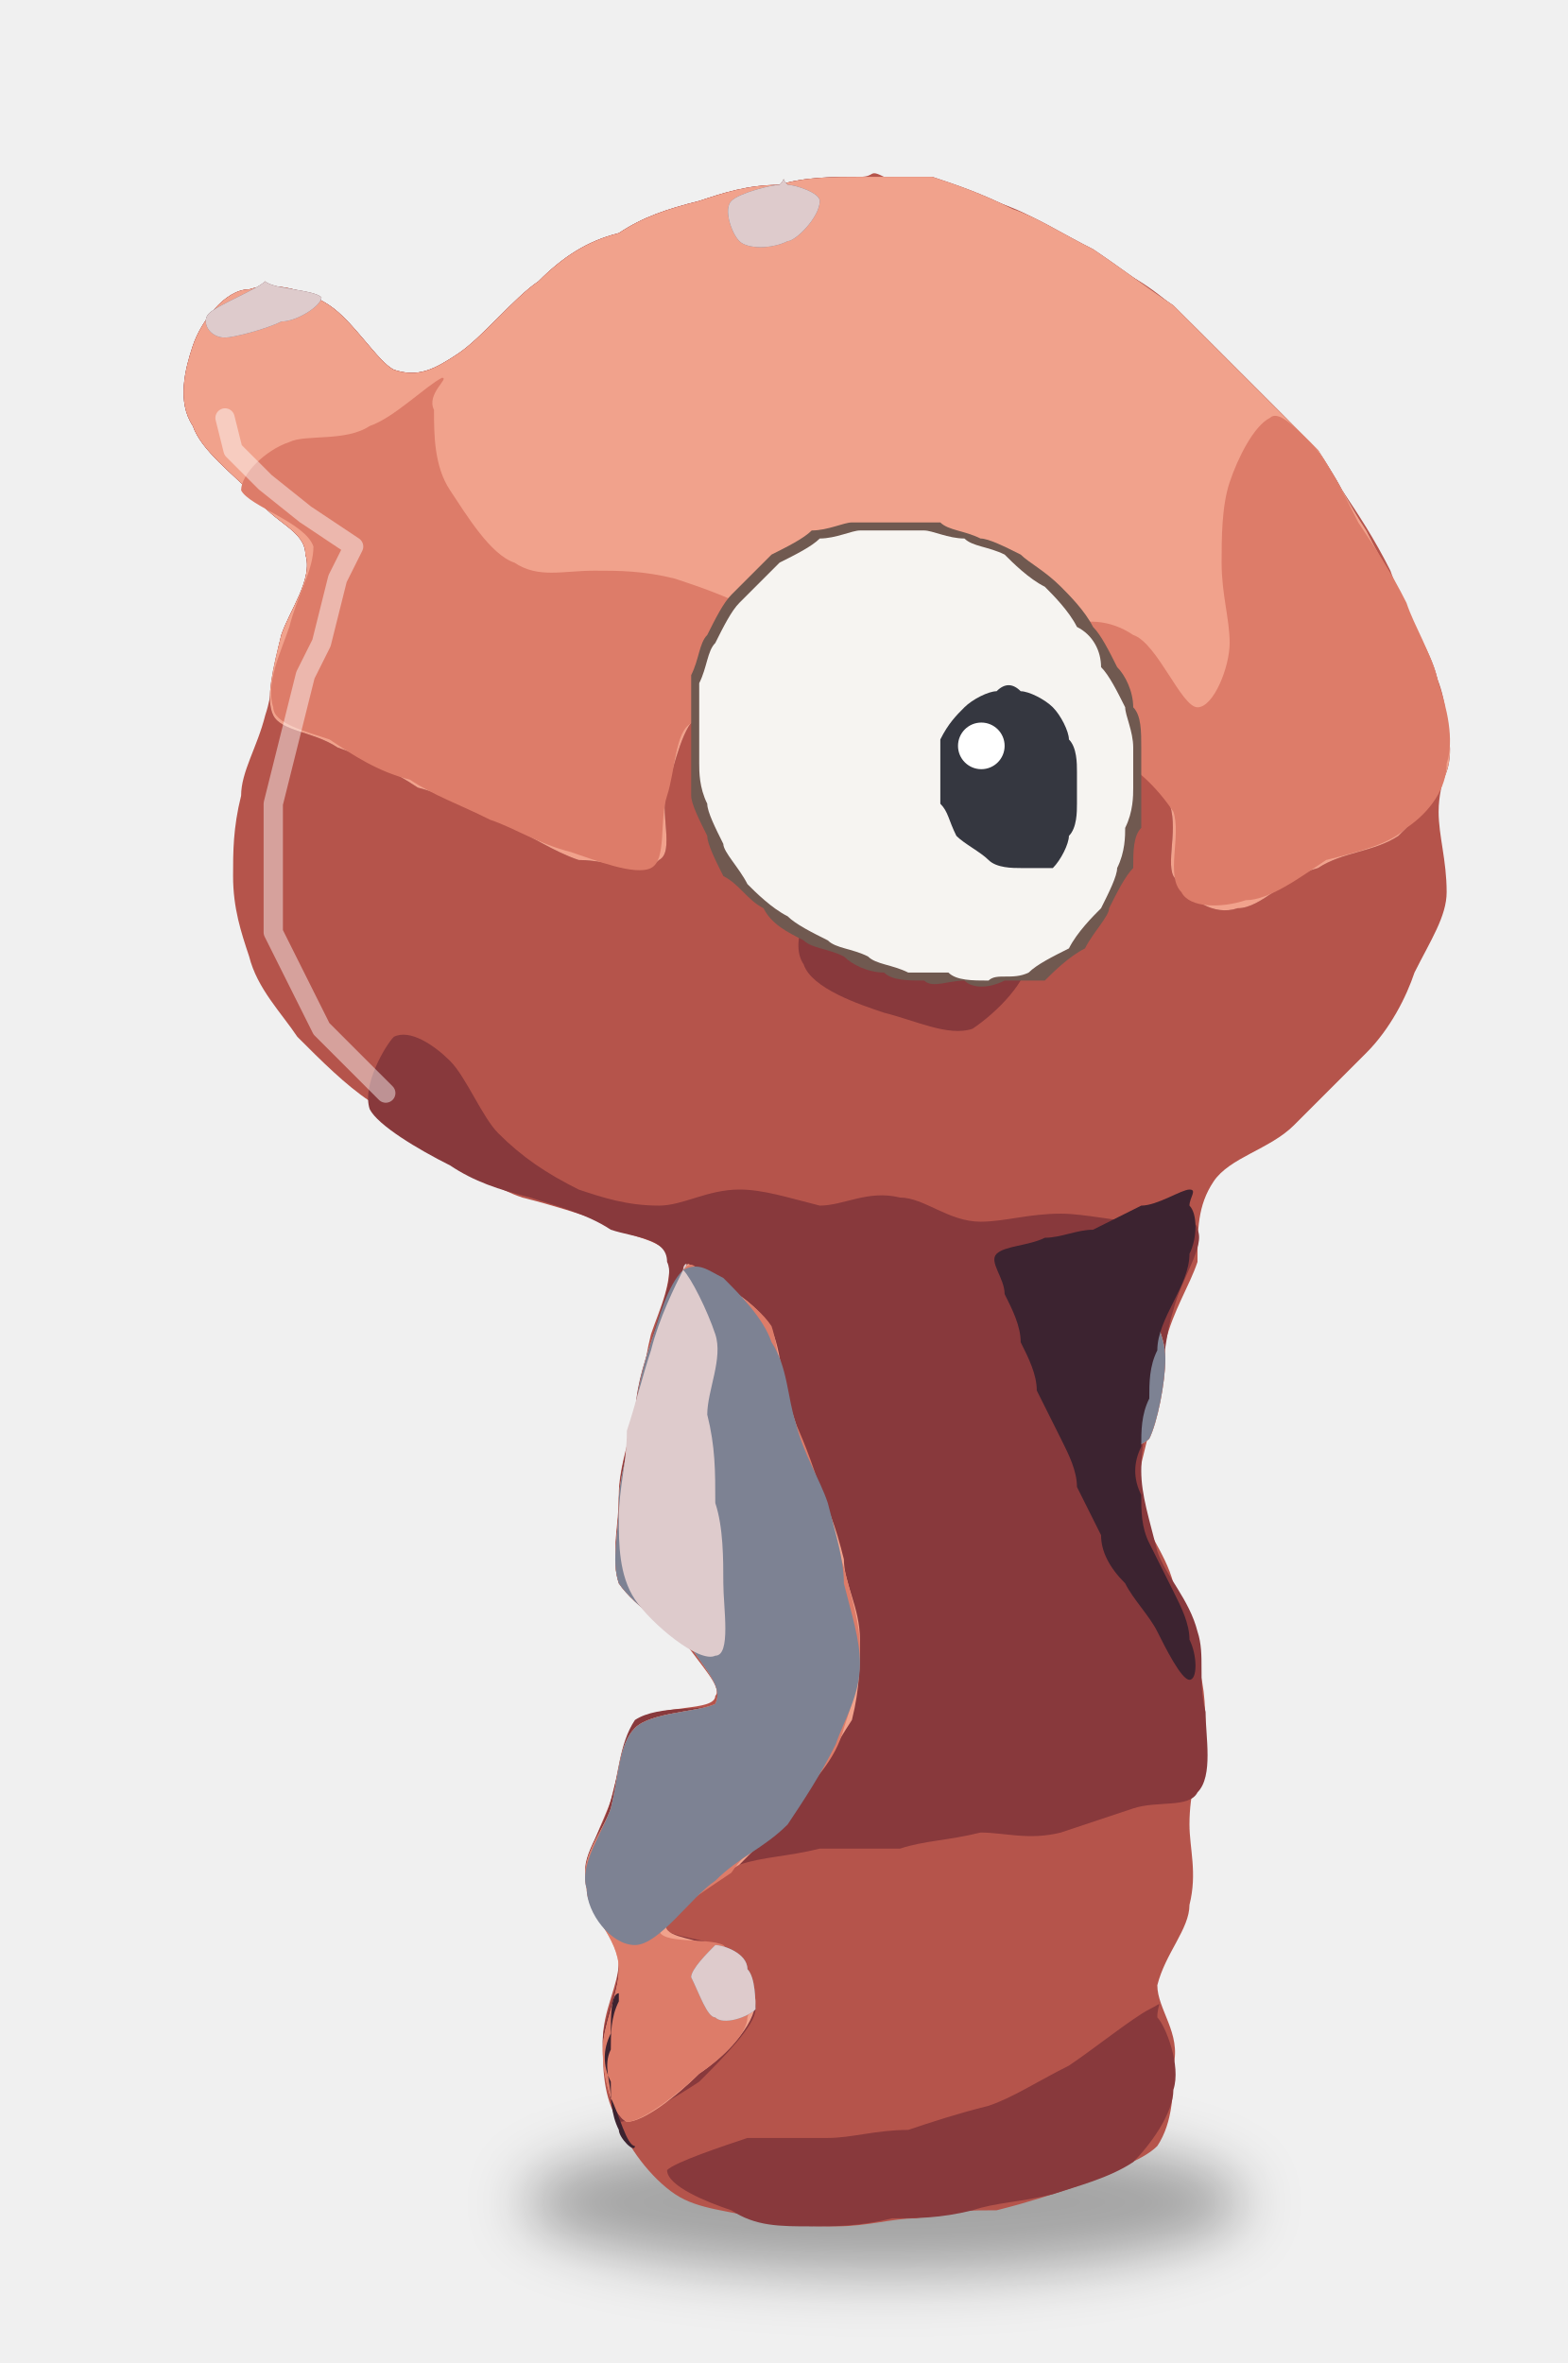
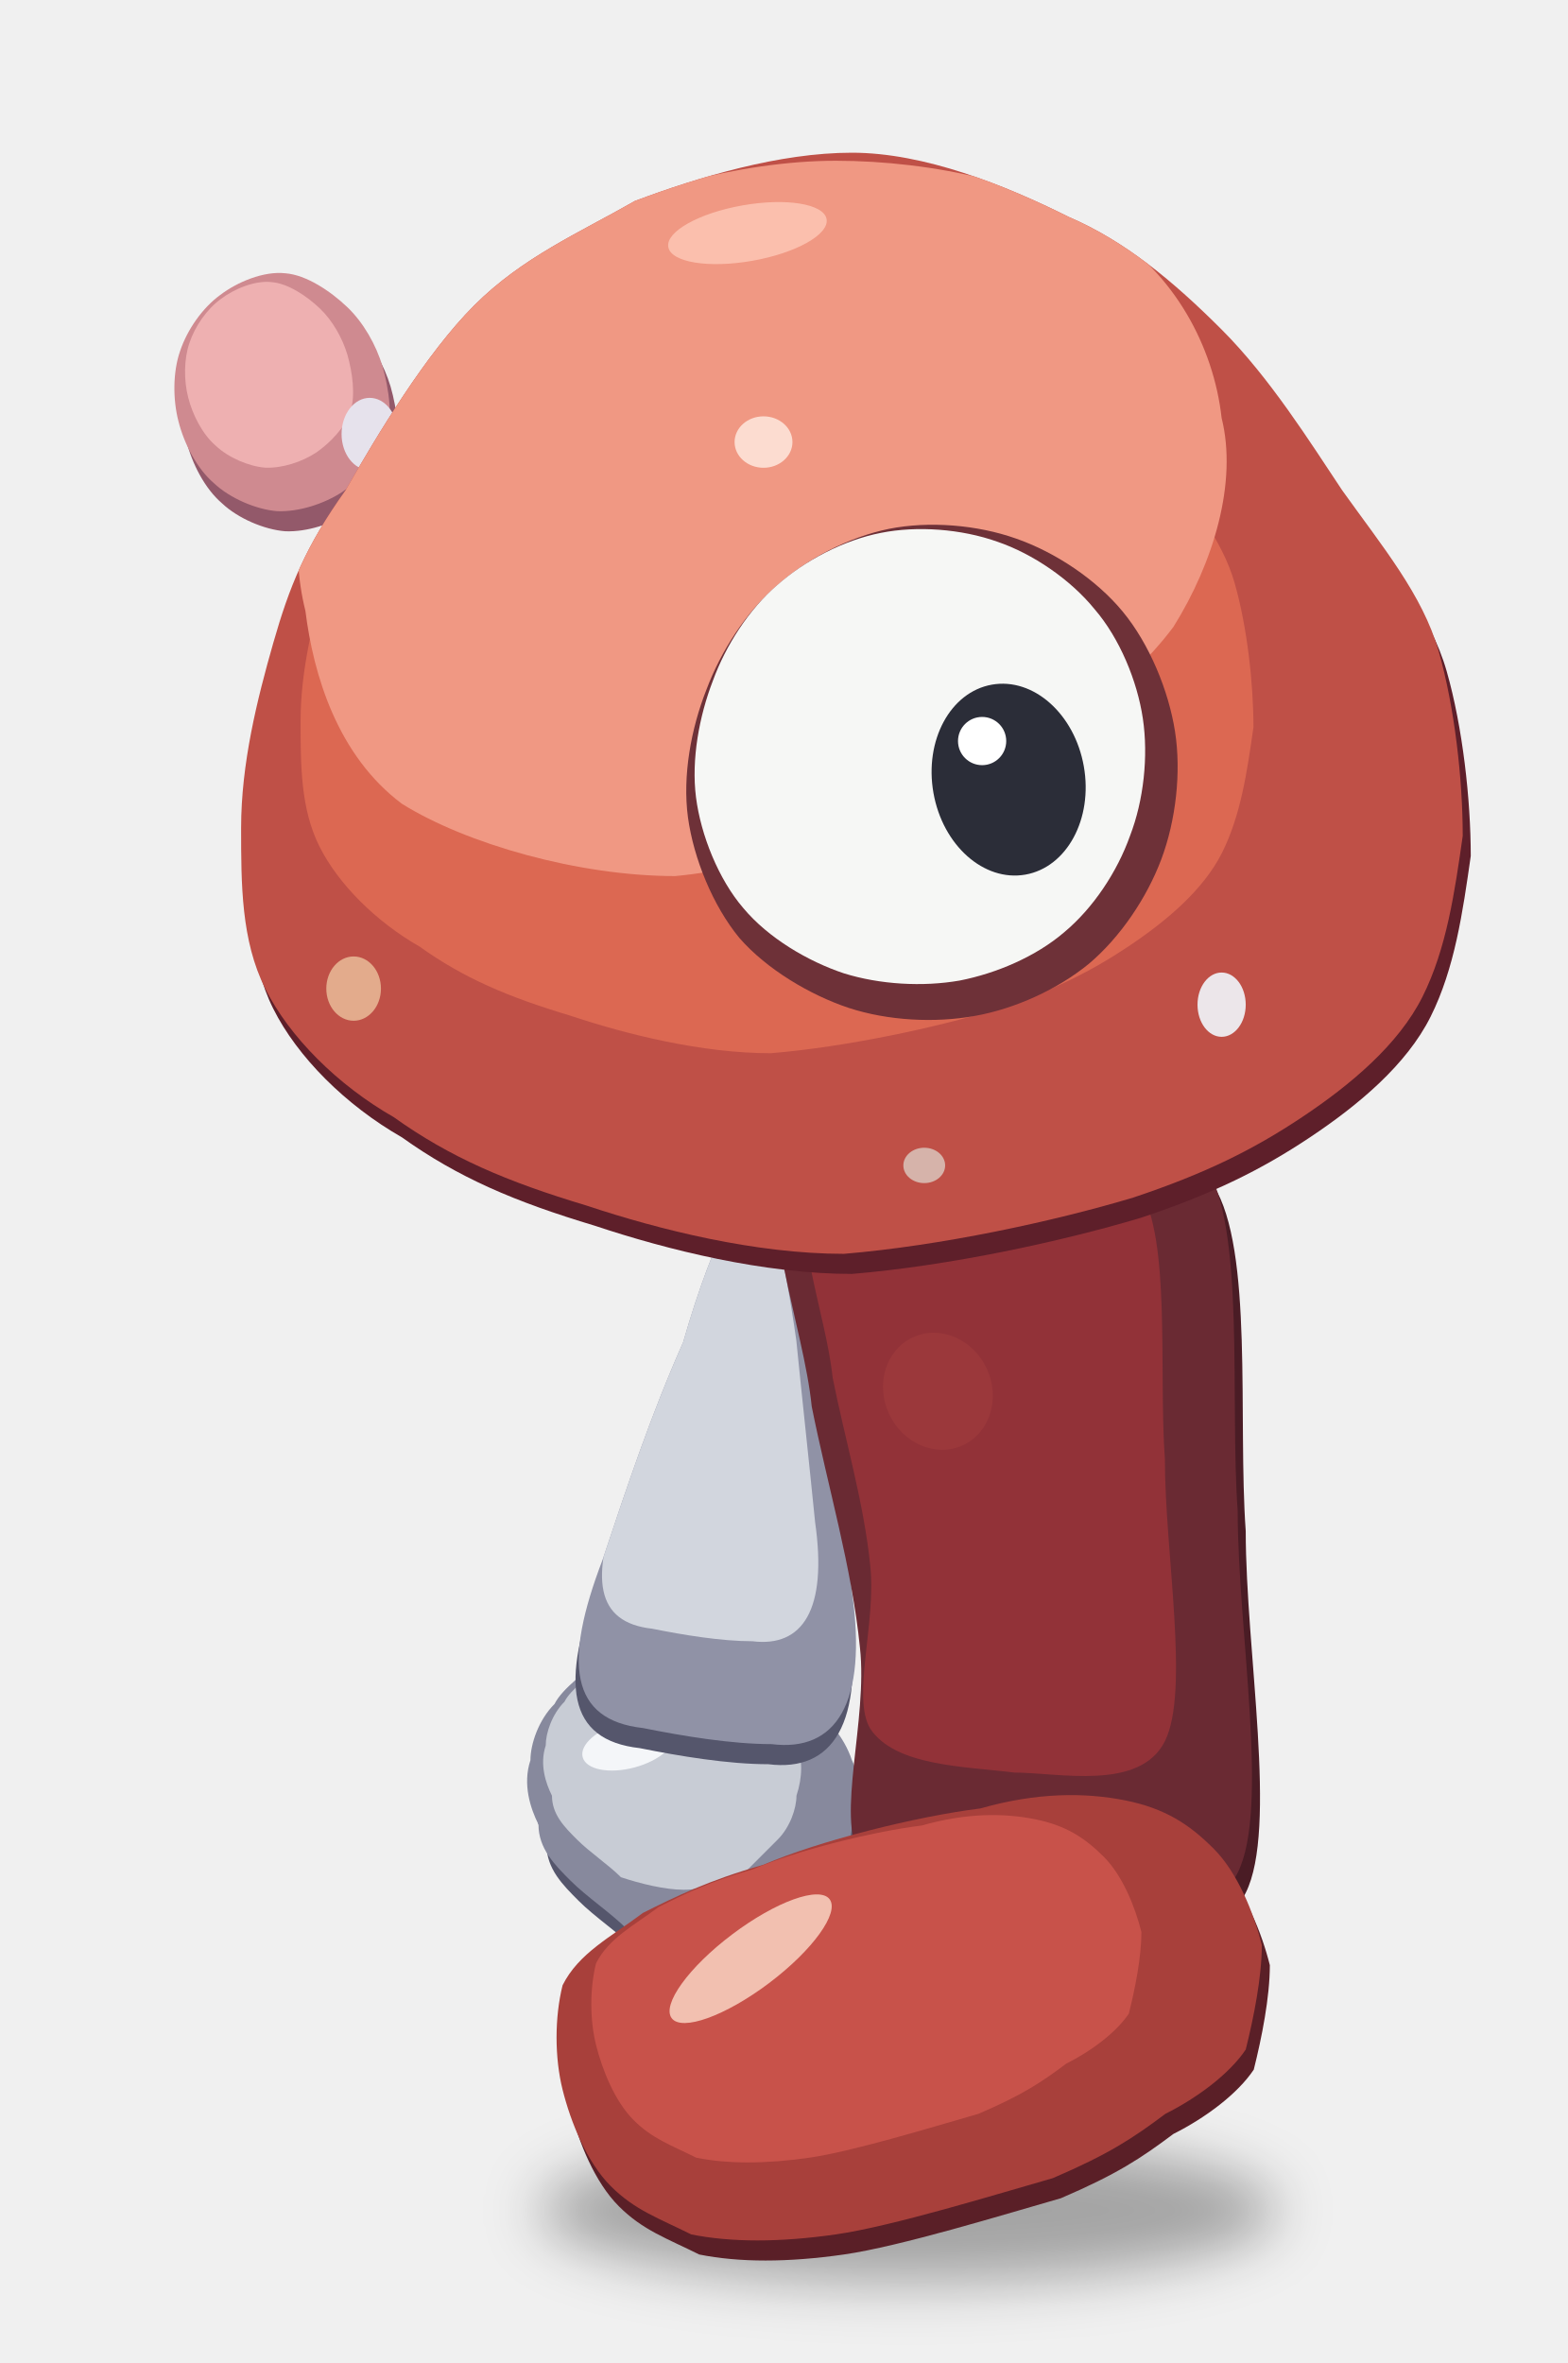
<svg xmlns="http://www.w3.org/2000/svg" viewBox="0 0 195 294" width="195" height="294">
  <defs>
    <filter id="red-mushroom-blur" x="-30%" y="-100%" width="160%" height="300%">
      <feGaussianBlur stdDeviation="3.5" />
    </filter>
  </defs>
  <g id="shadow">
-     <ellipse cx="110" cy="274" rx="45" ry="9" fill="#000" opacity="0.32" filter="url(#red-mushroom-blur)" />
+     <ellipse cx="113" cy="275" rx="46" ry="9" fill="#000" opacity="0.32" filter="url(#red-mushroom-blur)" />
  </g>
-   <g id="body">
-     <path fill="#b5544b" d="M107 22c-3 0-7 0-10 1-4 0-7 1-10 2-4 1-7 2-10 4-4 1-7 3-10 6-3 2-7 7-10 9-3 2-5 3-8 2-2-1-5-6-8-8-3-2-7-3-10-2-3 0-6 4-7 7-1 3-2 7 0 10 1 3 5 6 8 9 2 3 6 4 6 7 1 3-2 7-3 10-1 4-1 7-2 10-1 4-3 7-3 10-1 4-1 7-1 10 0 4 1 7 2 10 1 4 4 7 6 10 3 3 6 6 9 8 3 3 6 5 9 7 4 2 7 4 10 5 4 1 7 2 10 3 3 2 7 2 8 4 1 3-1 7-2 10-1 4-1 7-2 10-1 4-2 7-2 10 0 4-1 7 0 10 1 3 6 6 8 8 2 3 5 6 4 7 0 2-7 1-9 3-2 2-3 6-4 10-1 3-3 6-3 10 0 3 4 6 4 10 0 3-2 6-2 10 0 3 0 7 2 10 1 3 4 7 7 9 3 2 7 2 10 3 4 1 7 1 10 1 4 0 7-1 10-1 4-1 7-1 10-1 4-1 7-2 10-3 4-2 8-3 10-5 2-3 2-7 2-10 1-4-2-7-2-10 1-4 4-7 4-10 1-4 0-7 0-10 0-4 1-7 2-10 0-4 0-7-1-10 0-4-2-7-3-10-1-4-4-7-4-10-1-4 1-7 1-10 1-4 2-7 2-10 1-4 3-7 4-10 0-4 0-7 2-10 2-3 7-4 10-7 3-3 6-6 9-9 3-3 5-7 6-10 2-4 4-7 4-10 0-4-1-7-1-10 0-4 2-7 1-10 0-4-1-7-3-10-1-4-3-7-4-10-2-4-4-7-6-10-2-4-5-7-8-10-3-3-6-6-9-9-3-3-6-6-10-8-3-2-6-4-10-6-3-2-6-3-10-4-3-1-8-2-10-2-2-1-1 0-3 0z" />
-     <path fill="#88393c" d="M143 250c-2 1-7 5-10 7-4 2-7 4-10 5-4 1-7 2-10 3-4 0-7 1-10 1-4 0-7 0-10 0-3 1-9 3-10 4 0 2 5 4 8 5 3 2 6 2 10 2 3 0 6 0 10-1 3 0 6 0 10-1 3-1 6-1 10-2 3-1 7-2 10-4 2-2 5-6 5-9 1-3-1-8-2-9 0-2 1-2-1-1zM49 129c-1 1-4 6-3 9 1 2 6 5 10 7 3 2 6 3 10 4 3 1 7 2 10 4 3 1 7 1 7 4 1 2-1 6-2 10-1 3-2 6-2 10-1 3-2 6-2 10 0 3-1 7 0 10 2 3 7 5 9 8 2 2 4 5 3 7-1 1-7 0-10 2-2 3-2 7-3 10-1 4-4 7-3 10 0 4 4 7 4 10 0 4-2 7-2 10 0 3 1 9 2 10 2 0 7-3 10-5 3-3 7-7 7-9 0-3-3-6-5-8-2-1-7-1-7-3 1-1 7-5 10-7 3-1 6-1 10-2 3 0 6 0 10 0 3-1 6-1 10-2 3 0 6 1 10 0 3-1 6-2 9-3 3-1 7 0 8-2 2-2 1-7 1-10-1-4 0-7-1-10-1-4-4-7-5-10-1-4-2-7-2-10 0-4 1-7 2-10 1-4 1-7 2-10 1-4 4-8 3-10 0-2-4 0-7-1-3 0-7-1-10-1-4 0-7 1-10 1-4 0-7-3-10-3-4-1-7 1-10 1-4-1-7-2-10-2-4 0-7 2-10 2-4 0-7-1-10-2-4-2-7-4-10-7-2-2-4-7-6-9-2-2-5-4-7-3zM114 100c-2 1-8 6-11 9-2 3-5 8-3 11 1 3 7 5 10 6 4 1 8 3 11 2 3-2 7-6 7-9 1-3-2-8-4-11-2-3-8-7-9-8-2-1 1-2-1 0zM107 22c-3 0-7 0-10 1-4 0-7 1-10 2-4 1-7 2-10 4-4 1-7 3-10 6-3 2-7 7-10 9-3 2-5 3-8 2-2-1-5-6-8-8-3-2-7-3-10-2-3 0-6 4-7 7-1 3-2 7 0 10 1 3 5 6 8 9 2 3 6 4 6 7 1 3-2 7-3 10-1 4-2 8-1 10 1 2 5 2 8 4 3 1 7 3 10 5 4 1 7 3 10 4 4 2 7 4 10 5 4 0 8 2 10 0 2-1 0-6 1-9 1-3 2-8 4-9 3-2 7 0 10 0 4 0 7 1 10 2 4 0 7 3 10 4 3 0 6 1 10 1 3 0 7-2 10-2 3 1 7 3 8 5 2 3 0 8 1 10 2 3 5 5 8 4 3 0 6-4 10-5 3-2 7-2 10-4 2-2 5-5 6-8 1-3 0-6-1-10 0-3-2-6-4-10-1-3-3-6-5-10-2-3-4-7-6-10-3-3-6-6-9-9-3-3-6-6-9-9-3-2-7-5-10-7-4-2-7-4-10-5-4-2-7-3-10-4-3 0-6 0-9 0z" />
-     <path fill="#f1a28c" d="M143 162c-1 1-5 4-6 7-1 3 0 9 1 10 1 2 4 1 5 0 1-2 2-7 2-10 0-3-2-6-2-7-1-2 1-2 0 0zM85 158c-1 2-3 6-4 9-1 3-2 7-2 10-1 4-2 7-2 10 0 4-1 7 0 10 2 3 7 6 9 8 2 3 4 5 3 7-2 1-8 1-10 3-2 2-2 6-3 10-1 3-4 6-3 10 0 3 4 6 4 10 0 3-2 7-2 10 0 3 1 8 3 9 2 0 6-3 9-6 3-2 7-6 7-9 0-2-4-5-6-7-2-1-6-1-5-3 0-2 6-5 9-7 3-3 5-5 7-8 3-3 5-7 7-10 1-4 1-7 1-10 0-4-2-7-2-10-1-4-2-7-4-10-1-4-2-7-3-10-1-4-1-8-3-10-2-3-7-5-8-6-2-1-1-1-2 0zM107 22c-3 0-7 0-10 1-4 0-7 1-10 2-4 1-7 2-10 4-4 1-7 3-10 6-3 2-7 7-10 9-3 2-5 3-8 2-2-1-5-6-8-8-3-2-7-3-10-2-3 0-6 4-7 7-1 3-2 7 0 10 1 3 5 6 8 9 2 3 6 4 6 7 1 3-2 7-3 10-1 4-2 8-1 10 1 2 5 2 8 4 3 1 7 3 10 5 4 1 7 3 10 4 4 2 7 4 10 5 4 0 8 2 10 0 2-1 0-6 1-9 1-3 2-8 4-9 3-2 7 0 10 0 4 0 7 1 10 2 4 0 7 3 10 4 3 0 6 1 10 1 3 0 7-2 10-2 3 1 7 3 8 5 2 3 0 8 1 10 2 3 5 5 8 4 3 0 6-4 10-5 3-2 7-2 10-4 2-2 5-5 6-8 1-3 0-6-1-10 0-3-2-6-4-10-1-3-3-6-5-10-2-3-4-7-6-10-3-3-6-6-9-9-3-3-6-6-9-9-3-2-7-5-10-7-4-2-7-4-10-5-4-2-7-3-10-4-3 0-6 0-9 0z" />
-     <path fill="#dd7c69" d="M143 162c-1 1-5 4-6 7-1 3 0 9 1 10 1 2 4 1 5 0 1-2 2-7 2-10 0-3-2-6-2-7-1-2 1-2 0 0zM85 158c-1 2-3 6-4 9-1 3-2 7-2 10-1 4-2 7-2 10 0 4-1 7 0 10 2 3 7 6 9 8 2 3 4 5 3 7-2 1-8 1-10 3-2 2-2 6-3 10-1 3-4 6-3 10 0 3 4 6 4 10 0 3-2 7-2 10 0 3 1 8 3 9 2 0 7-4 9-6 3-2 6-5 6-7 1-3-1-7-3-9-2-1-8 0-8-2 0-1 6-5 9-7 2-3 5-5 7-8 3-3 6-6 7-10 1-3 2-6 2-10 0-3-1-6-2-10-1-3-2-6-3-10-1-3-2-6-4-10-1-3-1-7-2-10-2-3-6-5-8-6-2-2-2-2-3-1zM158 52c-2 1-4 5-5 8-1 3-1 7-1 10 0 4 1 7 1 10 0 3-2 8-4 8-2 0-5-8-8-9-3-2-6-2-9-1-3 2-8 7-10 10-2 3-5 6-4 7 1 2 7 1 10 0 4 0 7-2 10-1 3 1 6 4 8 7 1 3-1 8 1 10 1 2 5 2 8 1 3 0 7-3 10-5 4-1 8-2 10-4 3-2 5-5 5-8 1-3 0-7-1-10-1-4-3-7-4-10-2-4-4-7-6-10-2-4-4-8-6-10-2-2-4-4-5-3zM55 47c-2 1-6 5-9 6-3 2-8 1-10 2-3 1-6 4-6 6 1 2 8 4 9 7 0 3-2 6-3 10-1 3-3 7-2 10 0 2 4 3 7 4 3 2 6 4 10 5 3 2 6 3 10 5 3 1 6 3 10 4 3 1 8 3 10 2 2-1 1-6 2-9 1-3 1-8 3-9 2-2 6-2 10-1 3 0 8 2 10 1 1 0-1-3-3-6-2-2-6-6-9-8-4-2-7-3-10-4-4-1-7-1-10-1-4 0-7 1-10-1-3-1-6-6-8-9-2-3-2-7-2-10-1-2 2-4 1-4zM33 35c-1 1-6 3-7 4-1 1 0 3 2 3 1 0 5-1 7-2 2 0 5-2 5-3-1-1-6-1-7-2-1 0 1 0 0 0zM97 23c-1 0-5 1-6 2-1 1 0 4 1 5 1 1 4 1 6 0 1 0 4-3 4-5 0-1-3-2-4-2-1-1 0-1-1 0z" />
-     <path fill="#7d8293" d="M89 242c-1 1-3 3-3 4 1 2 2 5 3 5 1 1 4 0 5-1 0-1 0-4-1-5 0-2-3-3-4-3zM143 162c-1 1-5 4-6 7-1 3 0 9 1 10 1 2 4 1 5 0 1-2 2-7 2-10 0-3-2-6-2-7-1-2 1-2 0 0zM85 158c-2 2-3 6-4 9-1 3-2 7-2 10-1 4-2 7-2 10 0 4-1 7 0 10 2 3 7 6 9 8 2 3 4 5 3 7-2 1-8 1-10 3-2 2-2 6-3 10-1 3-4 7-3 10 0 3 3 7 6 7 3 0 7-6 10-8 3-3 6-4 9-7 2-3 4-6 6-10 1-3 3-6 3-10 0-3-1-6-2-10 0-3-1-6-2-10-1-3-3-6-4-10-1-3-1-7-3-10-1-3-4-6-6-8-2-1-3-2-5-1zM33 35c-1 1-6 3-7 4-1 1 0 3 2 3 1 0 5-1 7-2 2 0 5-2 5-3-1-1-6-1-7-2-1 0 1 0 0 0zM97 23c-1 0-5 1-6 2-1 1 0 4 1 5 1 1 4 1 6 0 1 0 4-3 4-5 0-1-3-2-4-2-1-1 0-1-1 0z" />
-     <path fill="#decbcc" d="M89 242c-1 1-3 3-3 4 1 2 2 5 3 5 1 1 4 0 5-1 0-1 0-4-1-5 0-2-3-3-4-3zM85 158c-1 2-3 6-4 10-1 3-2 7-3 10 0 4-1 7-1 11 0 3 0 7 2 10 2 3 8 8 10 7 2 0 1-6 1-9 0-3 0-7-1-10 0-4 0-7-1-11 0-3 2-7 1-10-1-3-3-7-4-8 0-1 1-1 0 0zM33 35c-1 1-6 3-7 4-1 1 0 3 2 3 1 0 5-1 7-2 2 0 5-2 5-3-1-1-6-1-7-2-1 0 1 0 0 0zM97 23c-1 0-5 1-6 2-1 1 0 4 1 5 1 1 4 1 6 0 1 0 4-3 4-5 0-1-3-2-4-2-1-1 0-1-1 0z" />
+   <g id="rm-bobble">
+     <g id="rm-bobble-0">
+       <defs>
+         <path id="rm-bobble-0-shape" d="M47.6 45.6c0.8 2.8 1.3 6.4 0.5 9-0.8 2.5-3.3 5.1-5.5 6.6-2.3 1.5-5.4 2.5-8.1 2.4-2.6-0.2-5.9-1.6-7.9-3.5-2.1-1.8-3.7-4.9-4.4-7.7-0.7-2.7-0.7-6.1 0.2-8.7 0.9-2.7 2.8-5.4 5-7 2.1-1.6 5.4-3 8.1-2.7 2.6 0.2 5.6 2.2 7.7 4.2 2 1.9 3.6 4.7 4.4 7.4z" />
+         <clipPath id="rm-bobble-0-clip">
+           <use href="#rm-bobble-0-shape" />
+         </clipPath>
+       </defs>
+       <use href="#rm-bobble-0-shape" fill="#93596a" transform="translate(1.0 2.5)" />
+       <use href="#rm-bobble-0-shape" fill="#cf8a90" />
+       <g clip-path="url(#rm-bobble-0-clip)">
+         <use href="#rm-bobble-0-shape" fill="#eeb0b1" transform="translate(33.4 46.8) scale(0.78) translate(-35 -49)" />
+       </g>
+     </g>
  </g>
-   <path id="lines" fill="#3c2330" d="M77 248c-1 0-1 3-1 5-1 2-1 4 0 6 0 2 0 4 1 6 0 1 2 3 2 2-1 0-2-4-3-6 0-2-1-4 0-6 0-2 0-4 1-6 0-1 0-2 0-1zM148 148c-1 0-4 2-6 2-2 1-4 2-6 3-2 0-4 1-6 1-2 1-5 1-6 2-1 1 1 3 1 5 1 2 2 4 2 6 1 2 2 4 2 6 1 2 2 4 3 6 1 2 2 4 2 6 1 2 2 4 3 6 0 2 1 4 3 6 1 2 3 4 4 6 1 2 3 6 4 6 1 0 1-3 0-5 0-2-1-4-2-6-1-2-2-4-3-6-1-2-1-4-1-6-1-2-1-4 0-6 0-2 0-4 1-6 0-2 0-4 1-6 0-2 1-4 2-6 1-2 2-4 2-6 1-2 1-5 0-6 0-1 1-2 0-2z" />
-   <path id="gloss" d="M28 52 29 56 33 60 38 64 44 68 42 72 41 76 40 80 38 84 37 88 36 92 35 96 34 100 34 104 34 108 34 112 34 116 36 120 38 124 40 128 44 132 48 136" fill="none" stroke="#fff" stroke-width="2.4" stroke-linecap="round" stroke-linejoin="round" opacity="0.45" />
-   <g id="eyes">
+   <ellipse cx="46" cy="54" rx="3.5" ry="4.5" fill="#e6e2ec" />
+   <g id="rm-fin">
+     <g id="rm-fin-0">
+       <defs>
+         <path id="rm-fin-0-shape" d="M106 227c0 2-1 5-3 7-2 2-4 4-6 6-3 1-6 2-9 2-3 0-7-1-10-2-2-2-5-4-7-6-2-2-4-4-4-7-1-2-2-5-1-8 0-2 1-5 3-7 1-2 4-4 6-6 3-1 6-2 9-2 3 1 7 2 10 3 2 1 5 3 7 5 2 2 4 4 5 7 1 2 1 5 0 8z" />
+         <clipPath id="rm-fin-0-clip">
+           <use href="#rm-fin-0-shape" />
+         </clipPath>
+       </defs>
+       <use href="#rm-fin-0-shape" fill="#55566c" transform="translate(1.0 2.5)" />
+       <use href="#rm-fin-0-shape" fill="#87899d" />
+       <g clip-path="url(#rm-fin-0-clip)">
+         <use href="#rm-fin-0-shape" fill="#c8ccd5" transform="translate(83.5 220.3) scale(0.78) translate(-86 -223)" />
+         <ellipse cx="78.2" cy="217.1" rx="5.9" ry="2.9" fill="#f4f6f9" transform="rotate(-15 78.2 217.1)" />
+       </g>
+     </g>
+     <g id="rm-fin-1">
+       <defs>
+         <path id="rm-fin-1-shape" d="M85 167c4-14 8-20 9-20 1 0 3 0 4 1 1 0 3 7 5 21 1 10 2 19 3 29 2 14-2 20-10 19-5 0-11-1-16-2-9-1-10-8-5-21 3-9 6-18 10-27z" />
+         <clipPath id="rm-fin-1-clip">
+           <use href="#rm-fin-1-shape" />
+         </clipPath>
+       </defs>
+       <use href="#rm-fin-1-shape" fill="#55566c" transform="translate(-0.4 2.5)" />
+       <use href="#rm-fin-1-shape" fill="#9092a6" />
+       <g clip-path="url(#rm-fin-1-clip)">
+         <use href="#rm-fin-1-shape" fill="#d2d6de" transform="translate(90.5 176.9) scale(0.78) translate(-92 -182)" />
+       </g>
+     </g>
+   </g>
+   <g id="rm-body">
+     <g id="rm-stem">
+       <g id="rm-stem-0">
+         <defs>
+           <path id="rm-stem-0-shape" d="M98 145c4-6 18-3 27-3 9 0 21-4 25 3 5 8 3 29 4 43 0 15 4 37 0 45-4 8-17 5-24 5-8-1-19-1-23-7-3-5 1-17 0-26-1-10-4-20-6-30-1-10-7-25-3-30z" />
+           <clipPath id="rm-stem-0-clip">
+             <use href="#rm-stem-0-shape" />
+           </clipPath>
+         </defs>
+         <use href="#rm-stem-0-shape" fill="#4a1c25" transform="translate(1.0 2.5)" />
+         <use href="#rm-stem-0-shape" fill="#6a2a33" />
+         <g clip-path="url(#rm-stem-0-clip)">
+           <use href="#rm-stem-0-shape" fill="#923238" transform="translate(123.1 183.1) scale(0.78) translate(-126 -190)" />
+           <ellipse cx="116.7" cy="173.1" rx="6.7" ry="7.4" fill="#9b383b" transform="rotate(-25 116.7 173.1)" />
+         </g>
+       </g>
+     </g>
+     <g id="rm-foot">
+       <g id="rm-foot-0">
+         <defs>
+           <path id="rm-foot-0-shape" d="M157 242c0 4-1 9-2 13-2 3-6 6-10 8-4 3-7 5-14 8-7 2-20 6-27 7-7 1-13 1-18 0-4-2-7-3-10-6-3-3-5-8-6-12-1-4-1-9 0-13 2-4 6-6 10-9 4-2 8-4 15-6 7-3 19-6 27-7 7-2 13-2 18-1 5 1 8 3 11 6 3 3 5 8 6 12z" />
+           <clipPath id="rm-foot-0-clip">
+             <use href="#rm-foot-0-shape" />
+           </clipPath>
+         </defs>
+         <use href="#rm-foot-0-shape" fill="#5a1f27" transform="translate(1.0 2.5)" />
+         <use href="#rm-foot-0-shape" fill="#a8403b" />
+         <g clip-path="url(#rm-foot-0-clip)">
+           <use href="#rm-foot-0-shape" fill="#c8524a" transform="translate(107.7 247.4) scale(0.78) translate(-113 -251)" />
+           <ellipse cx="93.4" cy="243.7" rx="12.3" ry="3.8" fill="#f2c0b0" transform="rotate(-37 93.4 243.7)" />
+         </g>
+       </g>
+     </g>
+     <g id="rm-cap">
+       <g id="rm-cap-0">
+         <defs>
+           <path id="rm-cap-0-shape" d="M106 19c9 0 19 4 27 8 7 3 13 8 19 14 6 6 11 14 15 20 5 7 10 13 12 20 2 7 3 16 3 23-1 7-2 14-5 20-3 6-9 11-15 15-6 4-12 7-21 10-10 3-24 6-36 7-11 0-23-3-32-6-10-3-17-6-24-11-7-4-13-10-16-16-3-6-3-13-3-20 0-8 2-16 4-23 2-7 4-12 9-19 4-7 10-17 16-23 6-6 13-9 20-13 8-3 18-6 27-6z" />
+           <clipPath id="rm-cap-0-clip">
+             <use href="#rm-cap-0-shape" />
+           </clipPath>
+         </defs>
+         <use href="#rm-cap-0-shape" fill="#5e1f2a" transform="translate(1.0 2.5)" />
+         <use href="#rm-cap-0-shape" fill="#bf5047" />
+         <g clip-path="url(#rm-cap-0-clip)">
+           <use href="#rm-cap-0-shape" fill="#dc6852" transform="translate(95.9 78.0) scale(0.78) translate(-105 -88)" />
+           <ellipse cx="70.8" cy="65.7" rx="21.3" ry="10.7" fill="#ffd6c8" transform="rotate(-25 70.8 65.7)" />
+         </g>
+       </g>
+     </g>
+     <g clip-path="url(#rm-cap-0-clip)">
+       <path d="M152 52c2 8-1 18-6 26-6 8-16 15-27 20-10 5-24 10-35 11-12 0-26-4-34-9-8-6-11-16-12-24-2-8-1-18 4-26 5-8 16-16 26-21 10-5 24-9 36-9 12 0 26 3 34 9 8 5 13 14 14 23z" fill="#f09883" />
+       <ellipse cx="93" cy="29" rx="10" ry="3.5" fill="#fbbfad" transform="rotate(-10 93 29)" />
+     </g>
+   </g>
+   <g id="rm-spots">
+     <ellipse cx="95" cy="55" rx="3.6" ry="3.2" fill="#fcdcd0" />
+     <ellipse cx="152" cy="125" rx="3" ry="4" fill="#ece6ea" />
+     <ellipse cx="44" cy="123" rx="3.4" ry="4" fill="#e3ab8c" />
+     <ellipse cx="115" cy="145" rx="2.6" ry="2.2" fill="#d6b3aa" />
+   </g>
+   <g id="rm-eyes">
    <g id="eye-0">
-       <path fill="#705950" d="M106 65c-1 0-3 1-5 1-1 1-3 2-5 3-1 1-3 3-5 5-1 1-2 3-3 5-1 1-1 3-2 5 0 1 0 3 0 5 0 1 0 3 0 5 0 1 0 3 0 5 0 1 1 3 2 5 0 1 1 3 2 5 2 1 3 3 5 4 1 2 3 3 5 4 1 1 3 1 5 2 1 1 3 2 5 2 1 1 3 1 5 1 1 1 3 0 5 0 1 1 3 1 5 0 1 0 3 0 5 0 1-1 3-3 5-4 1-2 3-4 3-5 1-2 2-4 3-5 0-2 0-4 1-5 0-2 0-4 0-5 0-2 0-4 0-5 0-2 0-4-1-5 0-2-1-4-2-5-1-2-2-4-3-5-1-2-3-4-4-5-2-2-4-3-5-4-2-1-4-2-5-2-2-1-4-1-5-2-2 0-4 0-5 0-2 0-4 0-5 0-1 0 0 0-1 0z" />
-       <path fill="#f6f4f1" d="M107 66c-1 0-3 1-5 1-1 1-3 2-5 3-1 1-3 3-5 5-1 1-2 3-3 5-1 1-1 3-2 5 0 1 0 3 0 5 0 1 0 3 0 5 0 1 0 3 1 5 0 1 1 3 2 5 0 1 2 3 3 5 1 1 3 3 5 4 1 1 3 2 5 3 1 1 3 1 5 2 1 1 3 1 5 2 1 0 3 0 5 0 1 1 3 1 5 1 1-1 3 0 5-1 1-1 3-2 5-3 1-2 3-4 4-5 1-2 2-4 2-5 1-2 1-4 1-5 1-2 1-4 1-5 0-2 0-4 0-5 0-2-1-4-1-5-1-2-2-4-3-5 0-2-1-4-3-5-1-2-3-4-4-5-2-1-4-3-5-4-2-1-4-1-5-2-2 0-4-1-5-1-2 0-4 0-5 0-2 0-2 0-3 0z" />
+       <path fill="#6e3138" d="M146.2 91c0.8 5.1 0.1 11.1-1.7 15.9-1.8 4.8-5.1 9.7-9 13-3.9 3.2-9.2 5.6-14.2 6.5-5 0.9-10.8 0.6-15.7-1-4.8-1.6-10.2-4.8-13.6-8.7-3.3-4-5.7-9.9-6.4-15-0.7-5.2 0.4-11.1 2.3-15.9 1.8-4.8 4.9-9.6 8.7-12.9 3.8-3.4 9.1-6.1 14-7.1 5-1 11-0.5 15.8 1.2 4.9 1.7 10 5.1 13.3 9.1 3.3 4 5.7 9.8 6.5 14.9z" />
+       <path fill="#f6f7f5" d="M142.2 89.4c0.7 4.7 0.1 10.2-1.6 14.6-1.6 4.5-4.6 9-8.2 12-3.5 3-8.4 5.1-13 6-4.6 0.8-9.9 0.5-14.4-0.9-4.5-1.5-9.4-4.4-12.5-8.1-3.1-3.6-5.3-9.1-5.9-13.8-0.6-4.7 0.4-10.1 2.1-14.5 1.6-4.4 4.5-8.9 8-11.9 3.5-3.1 8.3-5.6 12.9-6.5 4.5-0.9 10-0.5 14.5 1.1 4.4 1.5 9.1 4.7 12.1 8.4 3.1 3.6 5.3 8.9 6 13.6z" />
      <g>
-         <path fill="#353740" d="M124 86c-1 0-3 1-4 2-1 1-2 2-3 4 0 1 0 2 0 4 0 1 0 2 0 4 1 1 1 2 2 4 1 1 3 2 4 3 1 1 3 1 4 1 1 0 3 0 4 0 1-1 2-3 2-4 1-1 1-3 1-4 0-1 0-3 0-4 0-1 0-3-1-4 0-1-1-3-2-4-1-1-3-2-4-2-1-1-2-1-3 0z" />
-         <circle cx="122.1" cy="92.8" r="2.9" fill="#fff" />
+         <ellipse cx="125.5" cy="97" rx="9.5" ry="12" fill="#2b2d38" transform="rotate(-10 125.5 97)" />
+         <circle cx="122.2" cy="92.2" r="3.0" fill="#fff" />
      </g>
    </g>
  </g>
</svg>
